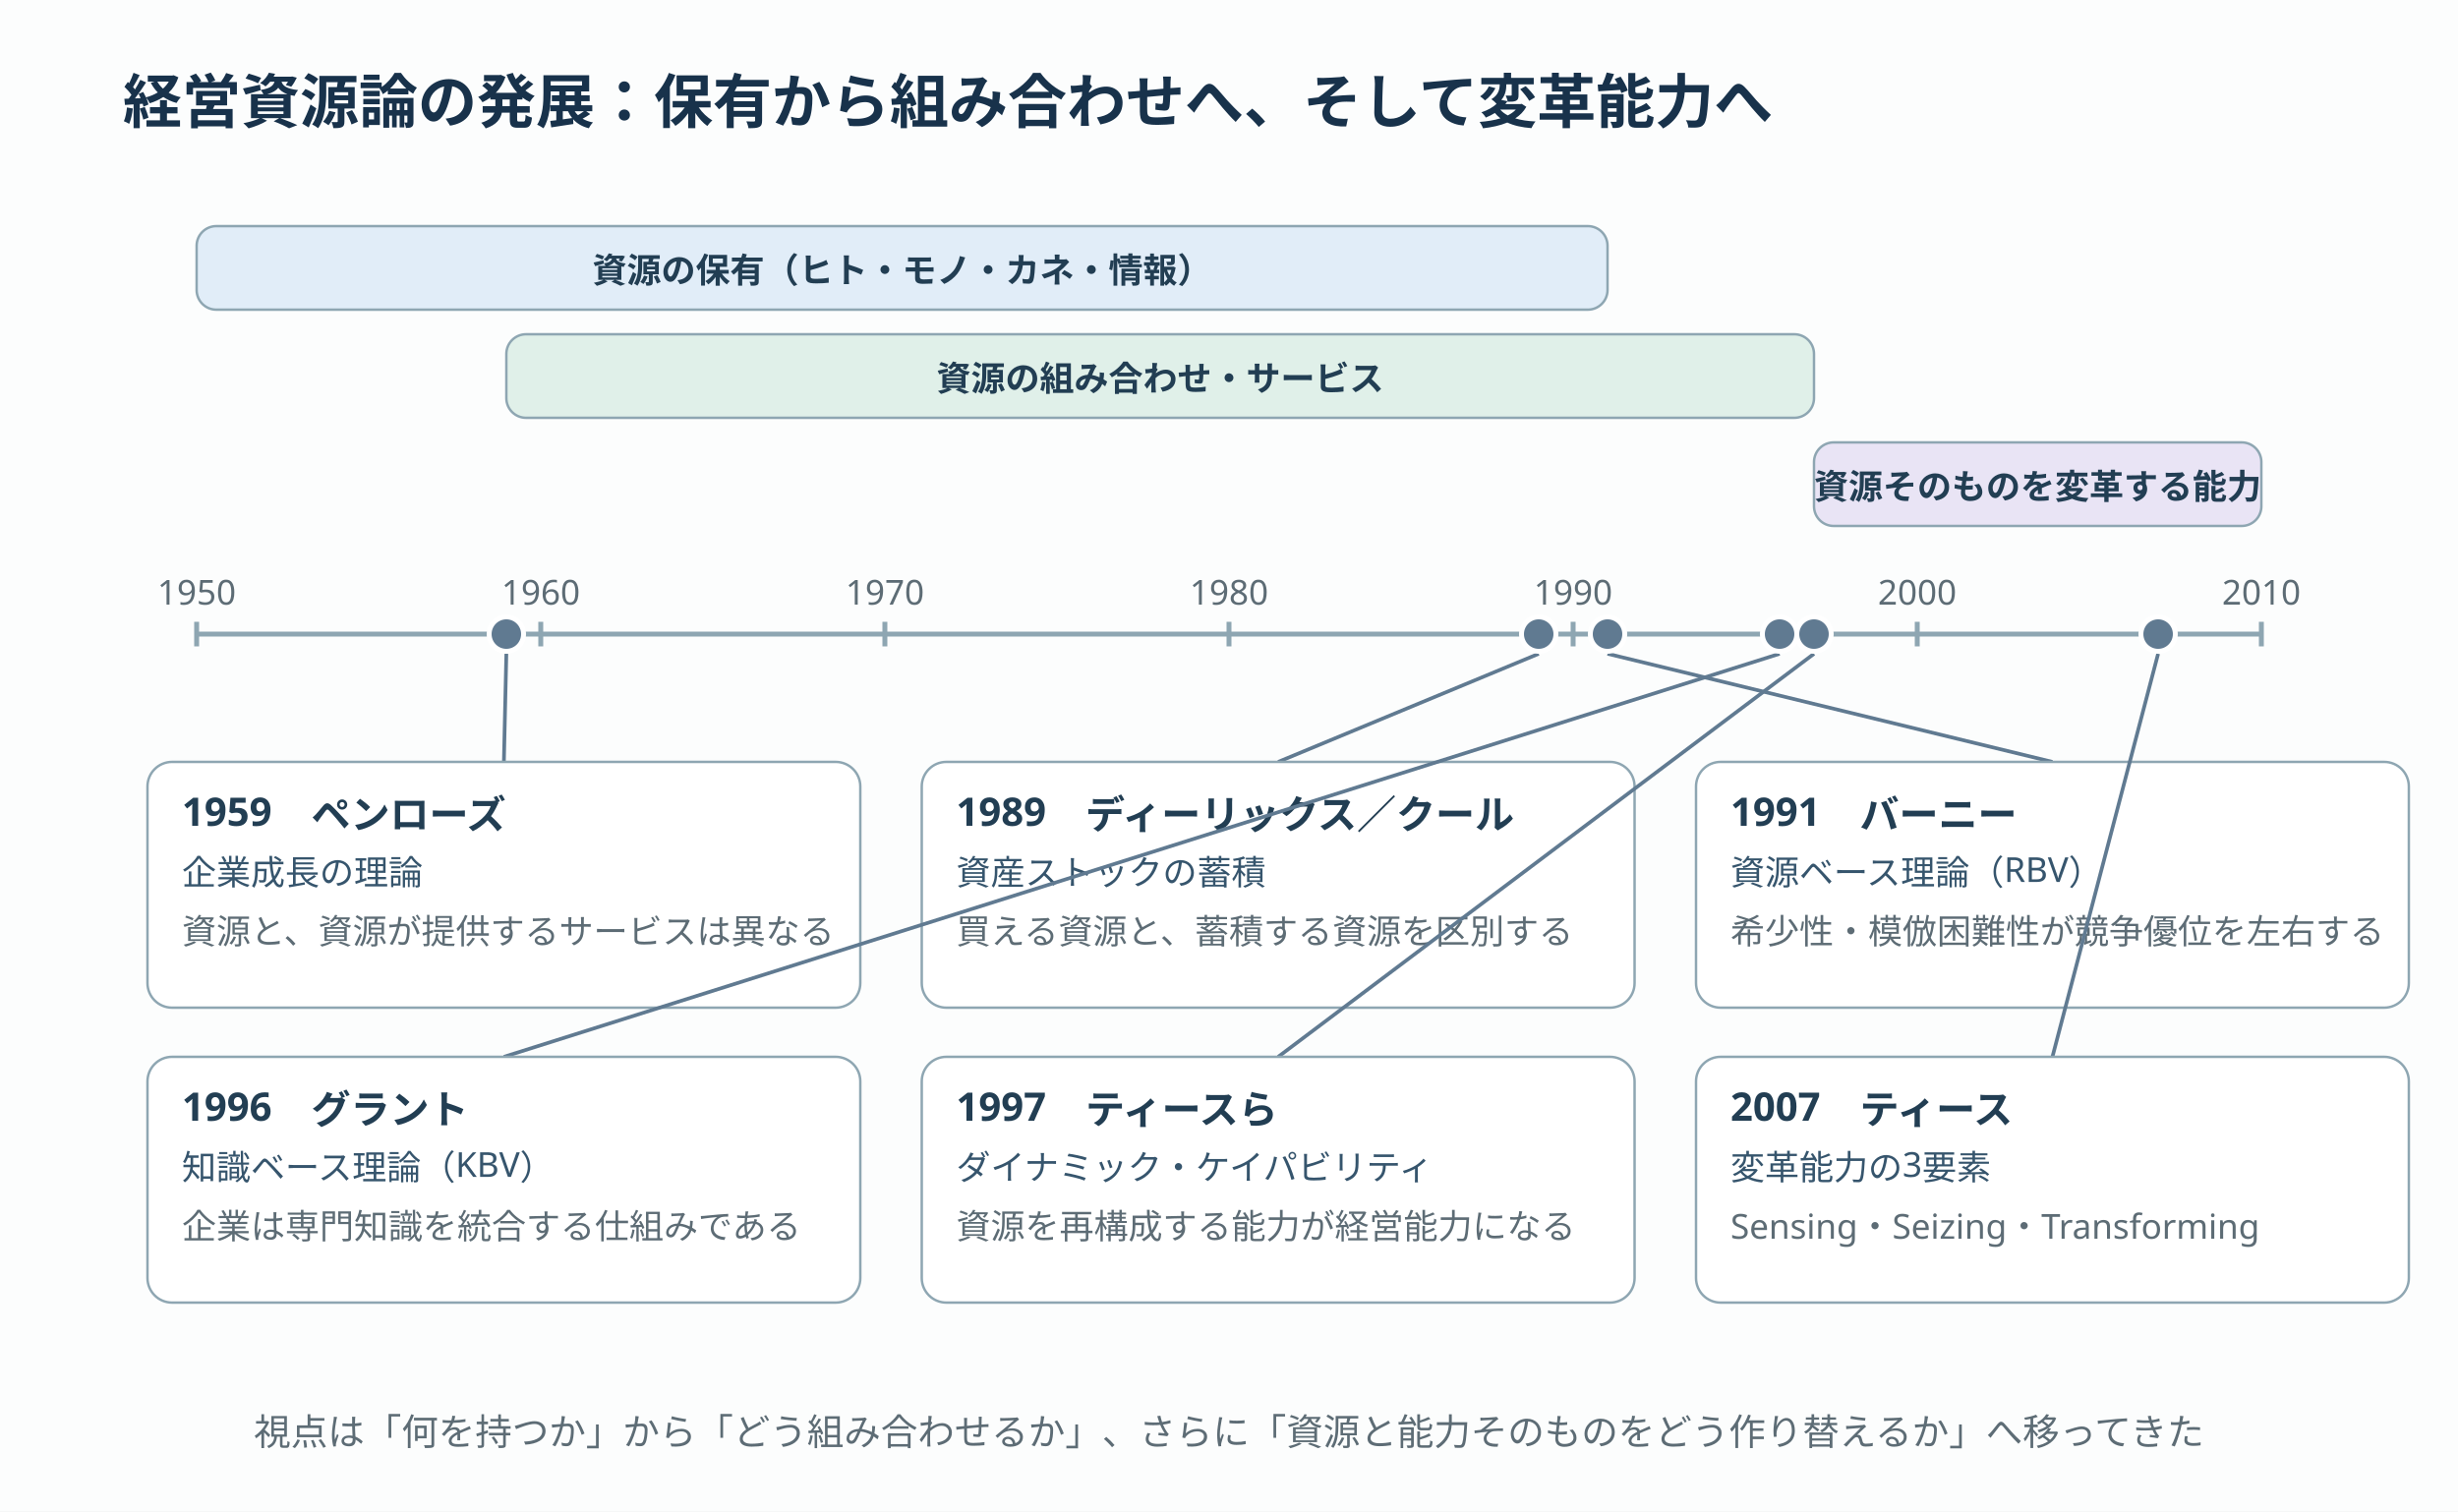
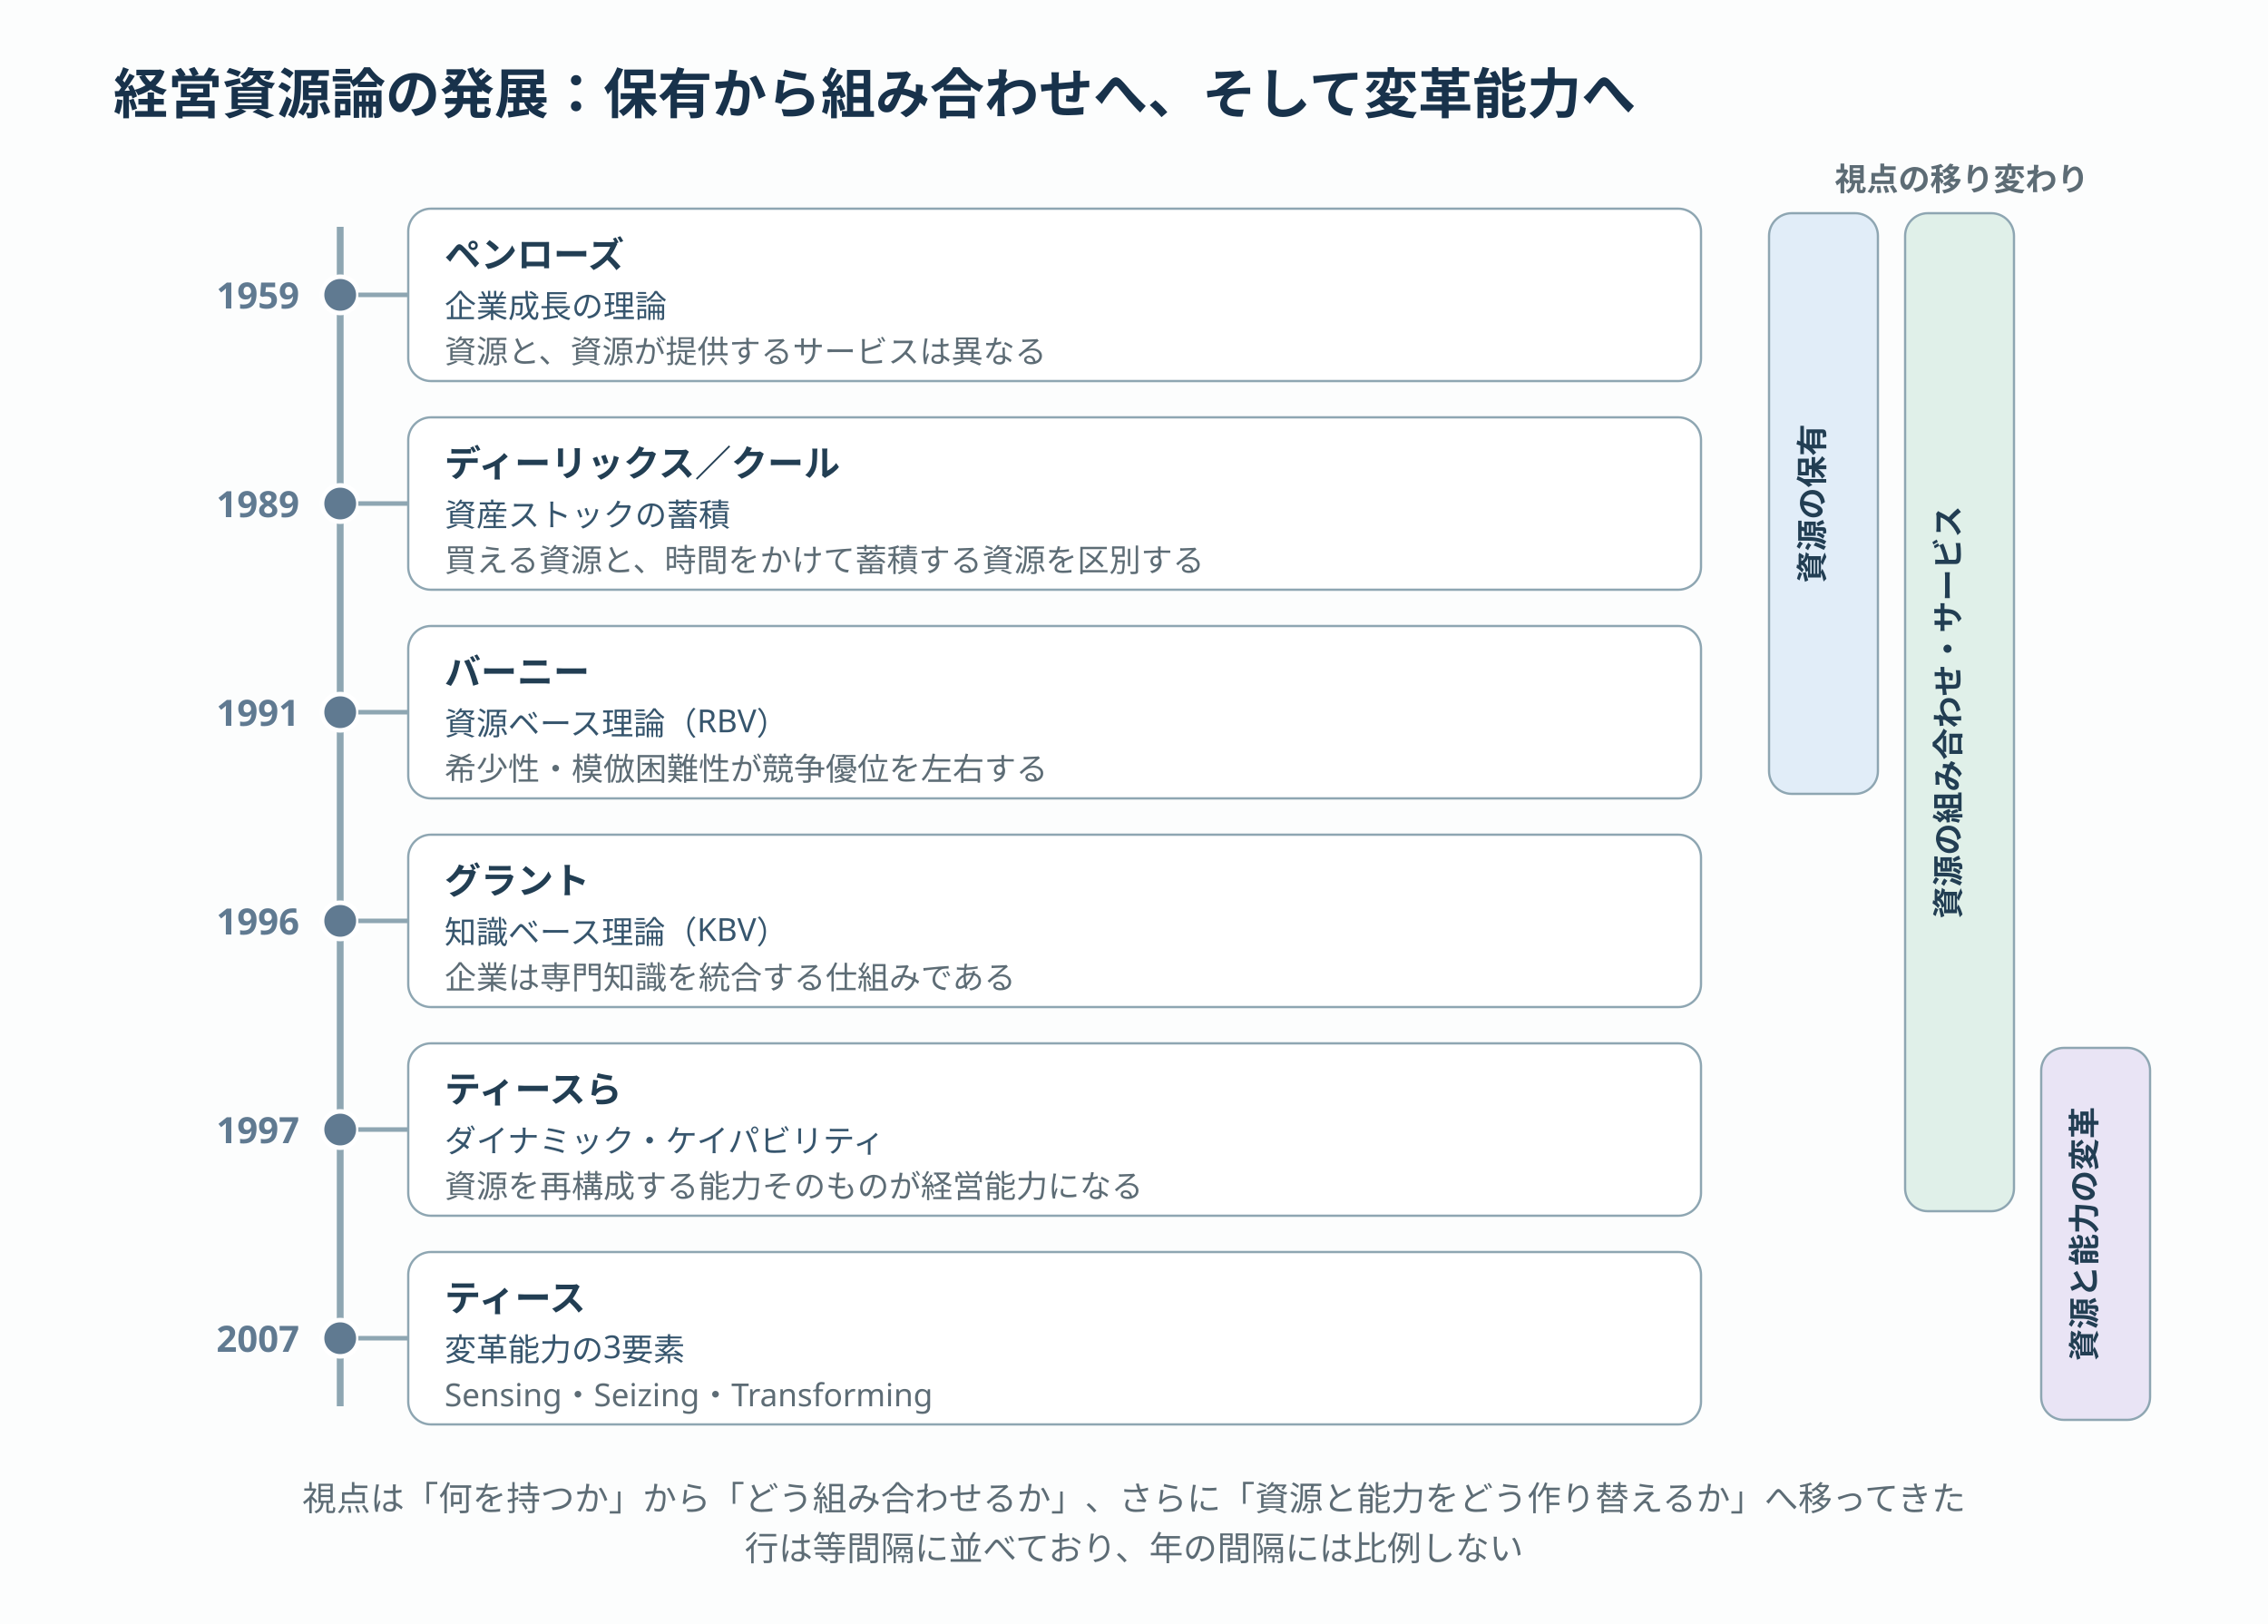
- <svg xmlns="http://www.w3.org/2000/svg" width="1000" height="615" viewBox="0 0 1000 615" role="img" aria-label="ペンローズ（1959）からティース（2007）までの経営資源論の系譜と、保有から組み合わせ、変革能力への視点の移行">
+ <svg xmlns="http://www.w3.org/2000/svg" width="1000" height="716" viewBox="0 0 1000 716" role="img" aria-label="ペンローズ（1959）からティース（2007）までの経営資源論の系譜を縦に並べ、保有から組み合わせ、変革能力への視点の移行を帯で示した図">
  <rect width="100%" height="100%" fill="#fcfdfd" />
  <text x="50" y="50" text-anchor="start" font-family="sans-serif" font-size="24" font-weight="700" fill="#18324b">経営資源論の発展：保有から組み合わせへ、そして変革能力へ</text>
-   <rect x="80" y="92" width="574" height="34" rx="8" fill="#e1edf8" stroke="#8ea6b2" />
-   <text x="367" y="115" text-anchor="middle" font-family="sans-serif" font-size="14" font-weight="700" fill="#223e53">資源の保有（ヒト・モノ・カネ・情報）</text>
-   <rect x="206" y="136" width="532" height="34" rx="8" fill="#e0f0e9" stroke="#8ea6b2" />
-   <text x="472" y="159" text-anchor="middle" font-family="sans-serif" font-size="14" font-weight="700" fill="#223e53">資源の組み合わせ・サービス</text>
-   <rect x="738" y="180" width="182" height="34" rx="8" fill="#e9e4f5" stroke="#8ea6b2" />
-   <text x="829" y="203" text-anchor="middle" font-family="sans-serif" font-size="14" font-weight="700" fill="#223e53">資源そのものを変革する能力</text>
-   <path d="M80.0 258 H920.0" stroke="#8ea6b2" stroke-width="2" />
-   <path d="M80 253 v10" stroke="#8ea6b2" stroke-width="2" />
-   <text x="80" y="246" text-anchor="middle" font-family="sans-serif" font-size="14" fill="#5d6c75">1950</text>
-   <path d="M220 253 v10" stroke="#8ea6b2" stroke-width="2" />
-   <text x="220" y="246" text-anchor="middle" font-family="sans-serif" font-size="14" fill="#5d6c75">1960</text>
-   <path d="M360 253 v10" stroke="#8ea6b2" stroke-width="2" />
-   <text x="360" y="246" text-anchor="middle" font-family="sans-serif" font-size="14" fill="#5d6c75">1970</text>
-   <path d="M500 253 v10" stroke="#8ea6b2" stroke-width="2" />
-   <text x="500" y="246" text-anchor="middle" font-family="sans-serif" font-size="14" fill="#5d6c75">1980</text>
-   <path d="M640 253 v10" stroke="#8ea6b2" stroke-width="2" />
-   <text x="640" y="246" text-anchor="middle" font-family="sans-serif" font-size="14" fill="#5d6c75">1990</text>
-   <path d="M780 253 v10" stroke="#8ea6b2" stroke-width="2" />
-   <text x="780" y="246" text-anchor="middle" font-family="sans-serif" font-size="14" fill="#5d6c75">2000</text>
-   <path d="M920 253 v10" stroke="#8ea6b2" stroke-width="2" />
-   <text x="920" y="246" text-anchor="middle" font-family="sans-serif" font-size="14" fill="#5d6c75">2010</text>
-   <path d="M206 266 L205 310" stroke="#607a91" stroke-width="1.5" />
-   <circle cx="206" cy="258" r="7" fill="#607a91" stroke="#fff" stroke-width="2" />
-   <rect x="60" y="310" width="290" height="100" rx="10" fill="#fff" stroke="#8ea6b2" />
-   <text x="74" y="336" text-anchor="start" font-family="sans-serif" font-size="16" font-weight="700" fill="#223e53">1959　ペンローズ</text>
-   <text x="74" y="360" text-anchor="start" font-family="sans-serif" font-size="14" fill="#36556d">企業成長の理論</text>
-   <text x="74" y="384" text-anchor="start" font-family="sans-serif" font-size="14" fill="#5d6c75">資源と、資源が提供するサービスは異なる</text>
-   <path d="M626 266 L520 310" stroke="#607a91" stroke-width="1.5" />
-   <circle cx="626" cy="258" r="7" fill="#607a91" stroke="#fff" stroke-width="2" />
-   <rect x="375" y="310" width="290" height="100" rx="10" fill="#fff" stroke="#8ea6b2" />
-   <text x="389" y="336" text-anchor="start" font-family="sans-serif" font-size="16" font-weight="700" fill="#223e53">1989　ディーリックス／クール</text>
-   <text x="389" y="360" text-anchor="start" font-family="sans-serif" font-size="14" fill="#36556d">資産ストックの蓄積</text>
-   <text x="389" y="384" text-anchor="start" font-family="sans-serif" font-size="14" fill="#5d6c75">買える資源と、蓄積する資源を区別する</text>
-   <path d="M654 266 L835 310" stroke="#607a91" stroke-width="1.5" />
-   <circle cx="654" cy="258" r="7" fill="#607a91" stroke="#fff" stroke-width="2" />
-   <rect x="690" y="310" width="290" height="100" rx="10" fill="#fff" stroke="#8ea6b2" />
-   <text x="704" y="336" text-anchor="start" font-family="sans-serif" font-size="16" font-weight="700" fill="#223e53">1991　バーニー</text>
-   <text x="704" y="360" text-anchor="start" font-family="sans-serif" font-size="14" fill="#36556d">資源ベース理論（RBV）</text>
-   <text x="704" y="384" text-anchor="start" font-family="sans-serif" font-size="14" fill="#5d6c75">希少性・模倣困難性が競争優位を左右する</text>
-   <path d="M724 266 L205 430" stroke="#607a91" stroke-width="1.5" />
-   <circle cx="724" cy="258" r="7" fill="#607a91" stroke="#fff" stroke-width="2" />
-   <rect x="60" y="430" width="290" height="100" rx="10" fill="#fff" stroke="#8ea6b2" />
-   <text x="74" y="456" text-anchor="start" font-family="sans-serif" font-size="16" font-weight="700" fill="#223e53">1996　グラント</text>
-   <text x="74" y="480" text-anchor="start" font-family="sans-serif" font-size="14" fill="#36556d">知識ベース理論（KBV）</text>
-   <text x="74" y="504" text-anchor="start" font-family="sans-serif" font-size="14" fill="#5d6c75">企業は専門知識を統合する仕組みである</text>
-   <path d="M738 266 L520 430" stroke="#607a91" stroke-width="1.5" />
-   <circle cx="738" cy="258" r="7" fill="#607a91" stroke="#fff" stroke-width="2" />
-   <rect x="375" y="430" width="290" height="100" rx="10" fill="#fff" stroke="#8ea6b2" />
-   <text x="389" y="456" text-anchor="start" font-family="sans-serif" font-size="16" font-weight="700" fill="#223e53">1997　ティースら</text>
-   <text x="389" y="480" text-anchor="start" font-family="sans-serif" font-size="14" fill="#36556d">ダイナミック・ケイパビリティ</text>
-   <text x="389" y="504" text-anchor="start" font-family="sans-serif" font-size="14" fill="#5d6c75">資源を再構成する能力が経営能力になる</text>
-   <path d="M878 266 L835 430" stroke="#607a91" stroke-width="1.5" />
-   <circle cx="878" cy="258" r="7" fill="#607a91" stroke="#fff" stroke-width="2" />
-   <rect x="690" y="430" width="290" height="100" rx="10" fill="#fff" stroke="#8ea6b2" />
-   <text x="704" y="456" text-anchor="start" font-family="sans-serif" font-size="16" font-weight="700" fill="#223e53">2007　ティース</text>
-   <text x="704" y="480" text-anchor="start" font-family="sans-serif" font-size="14" fill="#36556d">変革能力の3要素</text>
-   <text x="704" y="504" text-anchor="start" font-family="sans-serif" font-size="14" fill="#5d6c75">Sensing・Seizing・Transforming</text>
-   <text x="500" y="588" text-anchor="middle" font-family="sans-serif" font-size="15" fill="#5d6c75">視点は「何を持つか」から「どう組み合わせるか」、さらに「資源と能力そのものをどう作り替えるか」へ移ってきた</text>
+   <path d="M150 100 V620" stroke="#8ea6b2" stroke-width="3" />
+   <text x="132" y="136" text-anchor="end" font-family="sans-serif" font-size="16" font-weight="700" fill="#607a91">1959</text>
+   <circle cx="150" cy="130" r="8" fill="#607a91" stroke="#fff" stroke-width="2" />
+   <path d="M158 130 H180" stroke="#8ea6b2" stroke-width="2" />
+   <rect x="180" y="92" width="570" height="76" rx="10" fill="#fff" stroke="#8ea6b2" />
+   <text x="196" y="118" text-anchor="start" font-family="sans-serif" font-size="16" font-weight="700" fill="#223e53">ペンローズ</text>
+   <text x="196" y="140" text-anchor="start" font-family="sans-serif" font-size="14" fill="#36556d">企業成長の理論</text>
+   <text x="196" y="160" text-anchor="start" font-family="sans-serif" font-size="14" fill="#5d6c75">資源と、資源が提供するサービスは異なる</text>
+   <text x="132" y="228" text-anchor="end" font-family="sans-serif" font-size="16" font-weight="700" fill="#607a91">1989</text>
+   <circle cx="150" cy="222" r="8" fill="#607a91" stroke="#fff" stroke-width="2" />
+   <path d="M158 222 H180" stroke="#8ea6b2" stroke-width="2" />
+   <rect x="180" y="184" width="570" height="76" rx="10" fill="#fff" stroke="#8ea6b2" />
+   <text x="196" y="210" text-anchor="start" font-family="sans-serif" font-size="16" font-weight="700" fill="#223e53">ディーリックス／クール</text>
+   <text x="196" y="232" text-anchor="start" font-family="sans-serif" font-size="14" fill="#36556d">資産ストックの蓄積</text>
+   <text x="196" y="252" text-anchor="start" font-family="sans-serif" font-size="14" fill="#5d6c75">買える資源と、時間をかけて蓄積する資源を区別する</text>
+   <text x="132" y="320" text-anchor="end" font-family="sans-serif" font-size="16" font-weight="700" fill="#607a91">1991</text>
+   <circle cx="150" cy="314" r="8" fill="#607a91" stroke="#fff" stroke-width="2" />
+   <path d="M158 314 H180" stroke="#8ea6b2" stroke-width="2" />
+   <rect x="180" y="276" width="570" height="76" rx="10" fill="#fff" stroke="#8ea6b2" />
+   <text x="196" y="302" text-anchor="start" font-family="sans-serif" font-size="16" font-weight="700" fill="#223e53">バーニー</text>
+   <text x="196" y="324" text-anchor="start" font-family="sans-serif" font-size="14" fill="#36556d">資源ベース理論（RBV）</text>
+   <text x="196" y="344" text-anchor="start" font-family="sans-serif" font-size="14" fill="#5d6c75">希少性・模倣困難性が競争優位を左右する</text>
+   <text x="132" y="412" text-anchor="end" font-family="sans-serif" font-size="16" font-weight="700" fill="#607a91">1996</text>
+   <circle cx="150" cy="406" r="8" fill="#607a91" stroke="#fff" stroke-width="2" />
+   <path d="M158 406 H180" stroke="#8ea6b2" stroke-width="2" />
+   <rect x="180" y="368" width="570" height="76" rx="10" fill="#fff" stroke="#8ea6b2" />
+   <text x="196" y="394" text-anchor="start" font-family="sans-serif" font-size="16" font-weight="700" fill="#223e53">グラント</text>
+   <text x="196" y="416" text-anchor="start" font-family="sans-serif" font-size="14" fill="#36556d">知識ベース理論（KBV）</text>
+   <text x="196" y="436" text-anchor="start" font-family="sans-serif" font-size="14" fill="#5d6c75">企業は専門知識を統合する仕組みである</text>
+   <text x="132" y="504" text-anchor="end" font-family="sans-serif" font-size="16" font-weight="700" fill="#607a91">1997</text>
+   <circle cx="150" cy="498" r="8" fill="#607a91" stroke="#fff" stroke-width="2" />
+   <path d="M158 498 H180" stroke="#8ea6b2" stroke-width="2" />
+   <rect x="180" y="460" width="570" height="76" rx="10" fill="#fff" stroke="#8ea6b2" />
+   <text x="196" y="486" text-anchor="start" font-family="sans-serif" font-size="16" font-weight="700" fill="#223e53">ティースら</text>
+   <text x="196" y="508" text-anchor="start" font-family="sans-serif" font-size="14" fill="#36556d">ダイナミック・ケイパビリティ</text>
+   <text x="196" y="528" text-anchor="start" font-family="sans-serif" font-size="14" fill="#5d6c75">資源を再構成する能力そのものが経営能力になる</text>
+   <text x="132" y="596" text-anchor="end" font-family="sans-serif" font-size="16" font-weight="700" fill="#607a91">2007</text>
+   <circle cx="150" cy="590" r="8" fill="#607a91" stroke="#fff" stroke-width="2" />
+   <path d="M158 590 H180" stroke="#8ea6b2" stroke-width="2" />
+   <rect x="180" y="552" width="570" height="76" rx="10" fill="#fff" stroke="#8ea6b2" />
+   <text x="196" y="578" text-anchor="start" font-family="sans-serif" font-size="16" font-weight="700" fill="#223e53">ティース</text>
+   <text x="196" y="600" text-anchor="start" font-family="sans-serif" font-size="14" fill="#36556d">変革能力の3要素</text>
+   <text x="196" y="620" text-anchor="start" font-family="sans-serif" font-size="14" fill="#5d6c75">Sensing・Seizing・Transforming</text>
+   <text x="865" y="84" text-anchor="middle" font-family="sans-serif" font-size="14" font-weight="700" fill="#5d6c75">視点の移り変わり</text>
+   <rect x="780" y="94" width="48" height="256" rx="10" fill="#e1edf8" stroke="#8ea6b2" />
+   <text x="804" y="222" text-anchor="middle" font-family="sans-serif" font-size="14" font-weight="700" fill="#223e53" transform="rotate(-90 804 222)">資源の保有</text>
+   <rect x="840" y="94" width="48" height="440" rx="10" fill="#e0f0e9" stroke="#8ea6b2" />
+   <text x="864" y="314" text-anchor="middle" font-family="sans-serif" font-size="14" font-weight="700" fill="#223e53" transform="rotate(-90 864 314)">資源の組み合わせ・サービス</text>
+   <rect x="900" y="462" width="48" height="164" rx="10" fill="#e9e4f5" stroke="#8ea6b2" />
+   <text x="924" y="544" text-anchor="middle" font-family="sans-serif" font-size="14" font-weight="700" fill="#223e53" transform="rotate(-90 924 544)">資源と能力の変革</text>
+   <text x="500" y="666" text-anchor="middle" font-family="sans-serif" font-size="15" fill="#5d6c75">視点は「何を持つか」から「どう組み合わせるか」、さらに「資源と能力をどう作り替えるか」へ移ってきた</text>
+   <text x="500" y="688" text-anchor="middle" font-family="sans-serif" font-size="15" fill="#5d6c75">行は等間隔に並べており、年の間隔には比例しない</text>
</svg>
